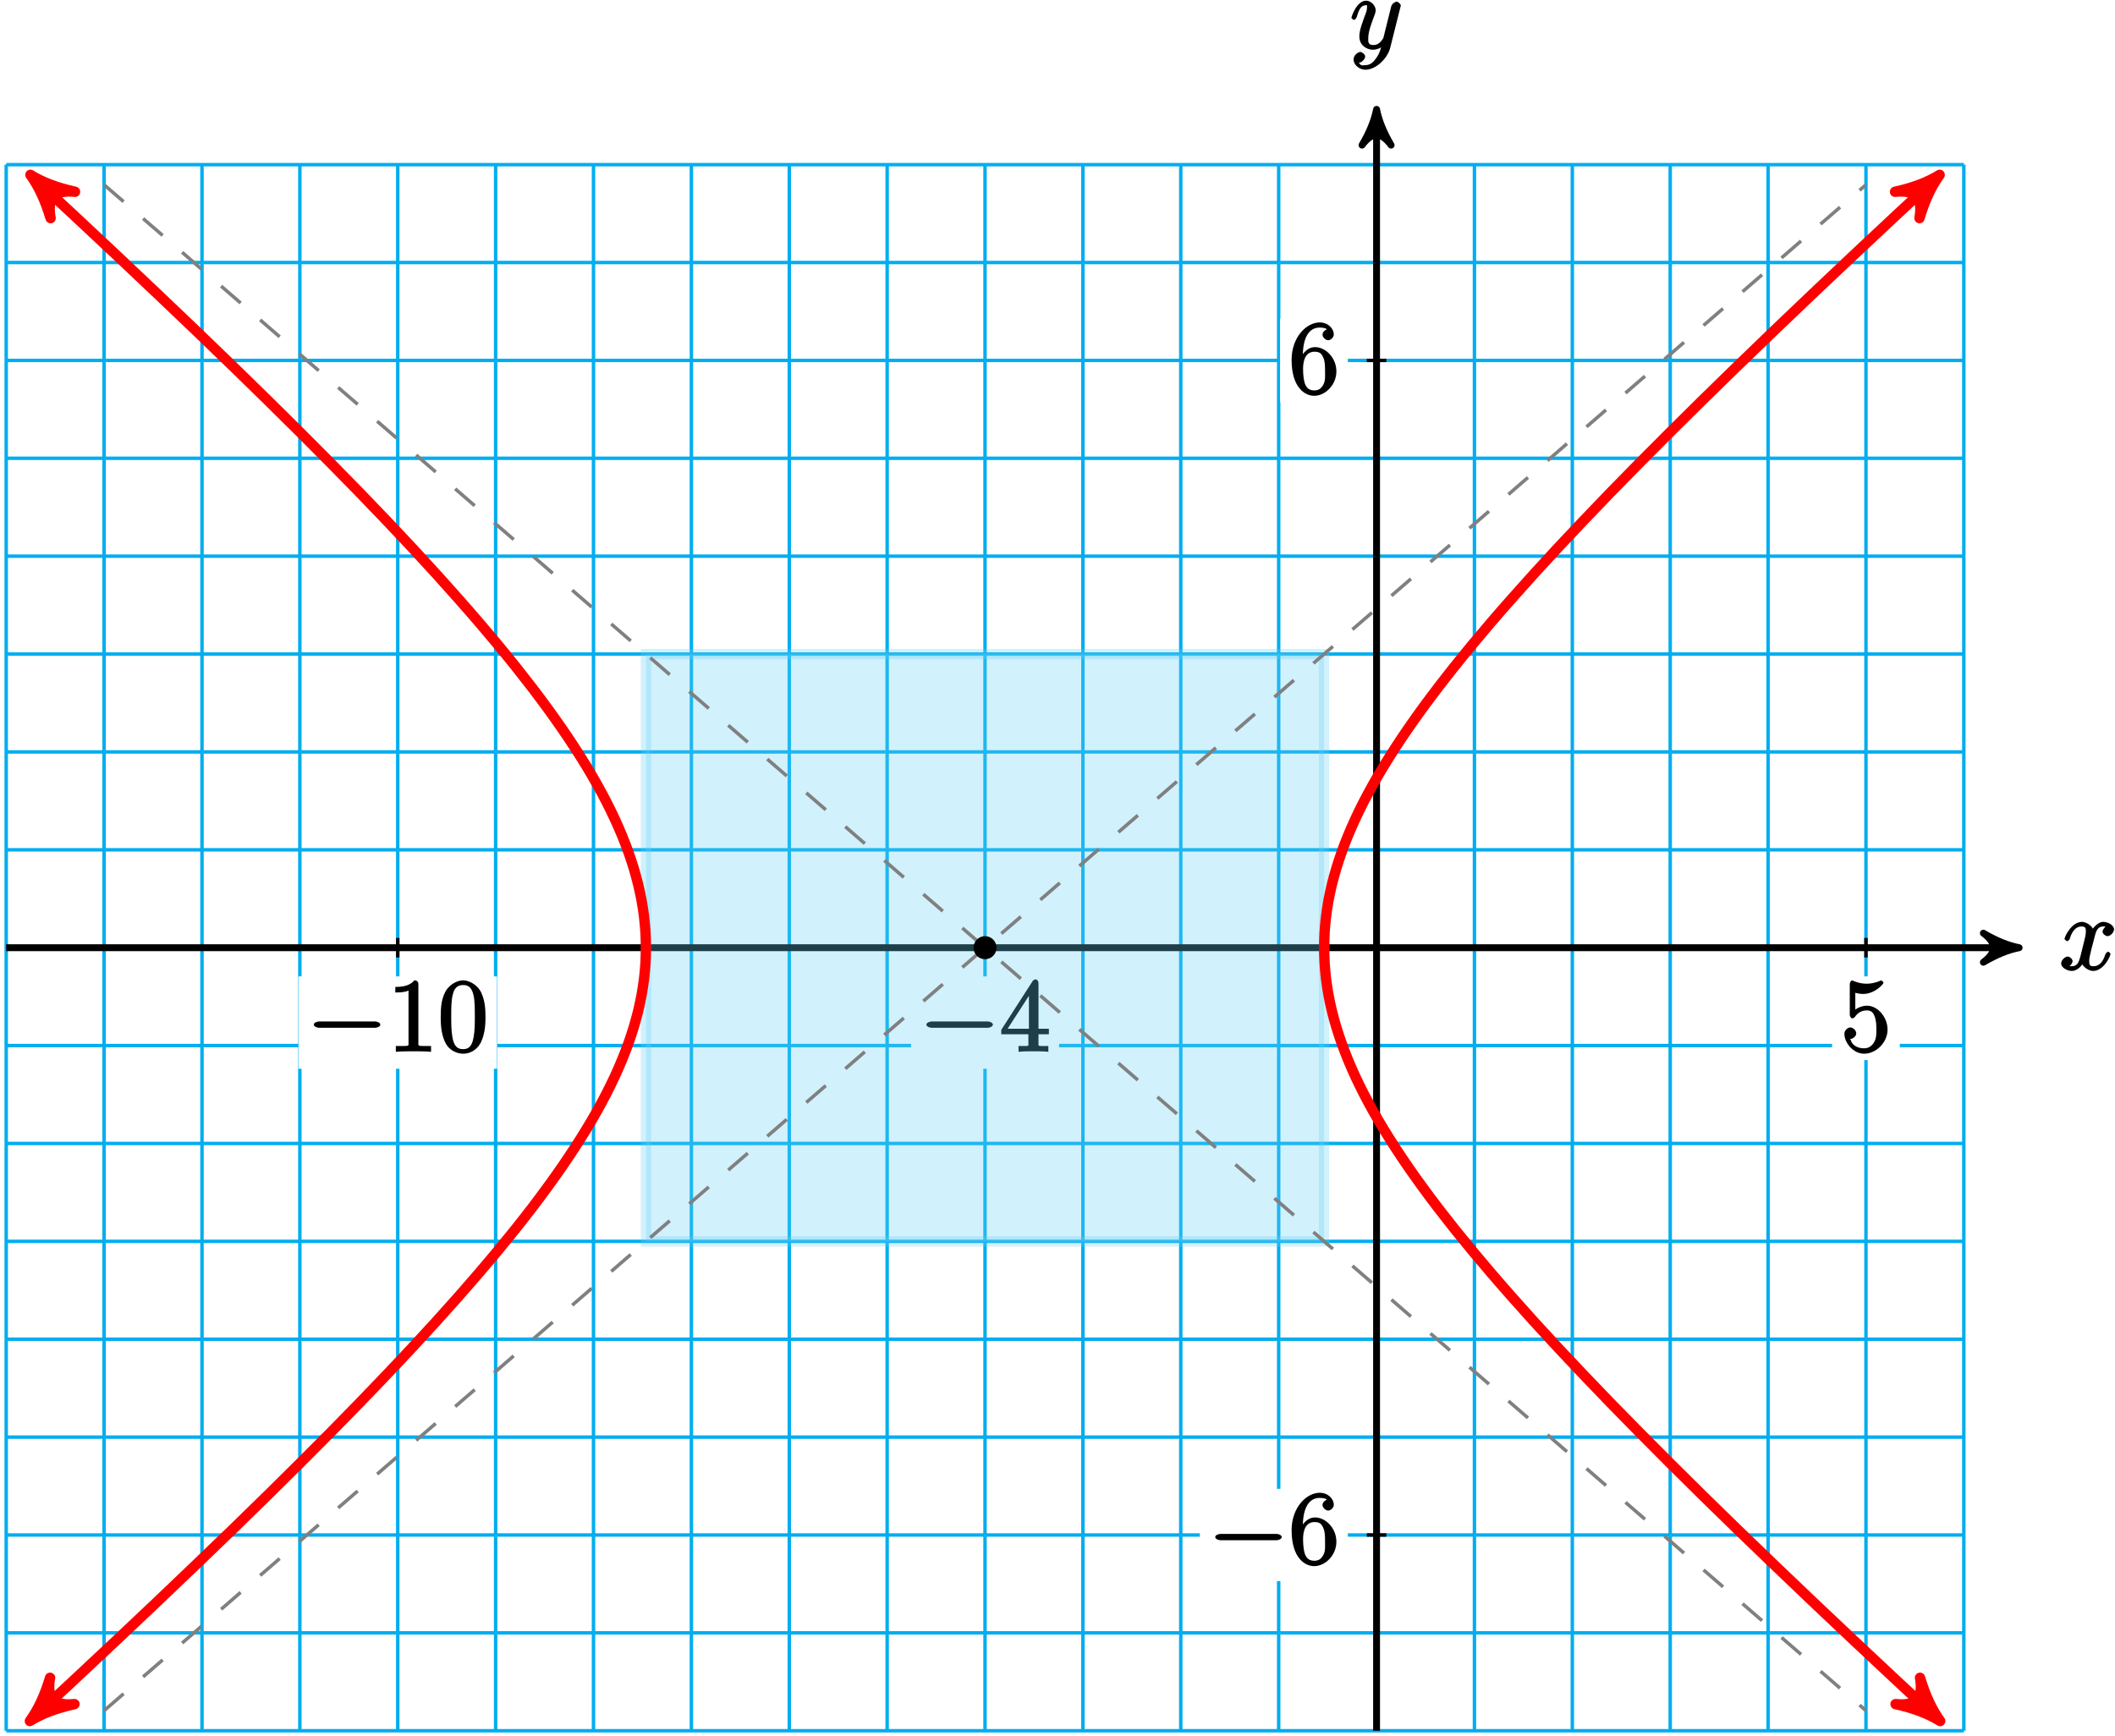
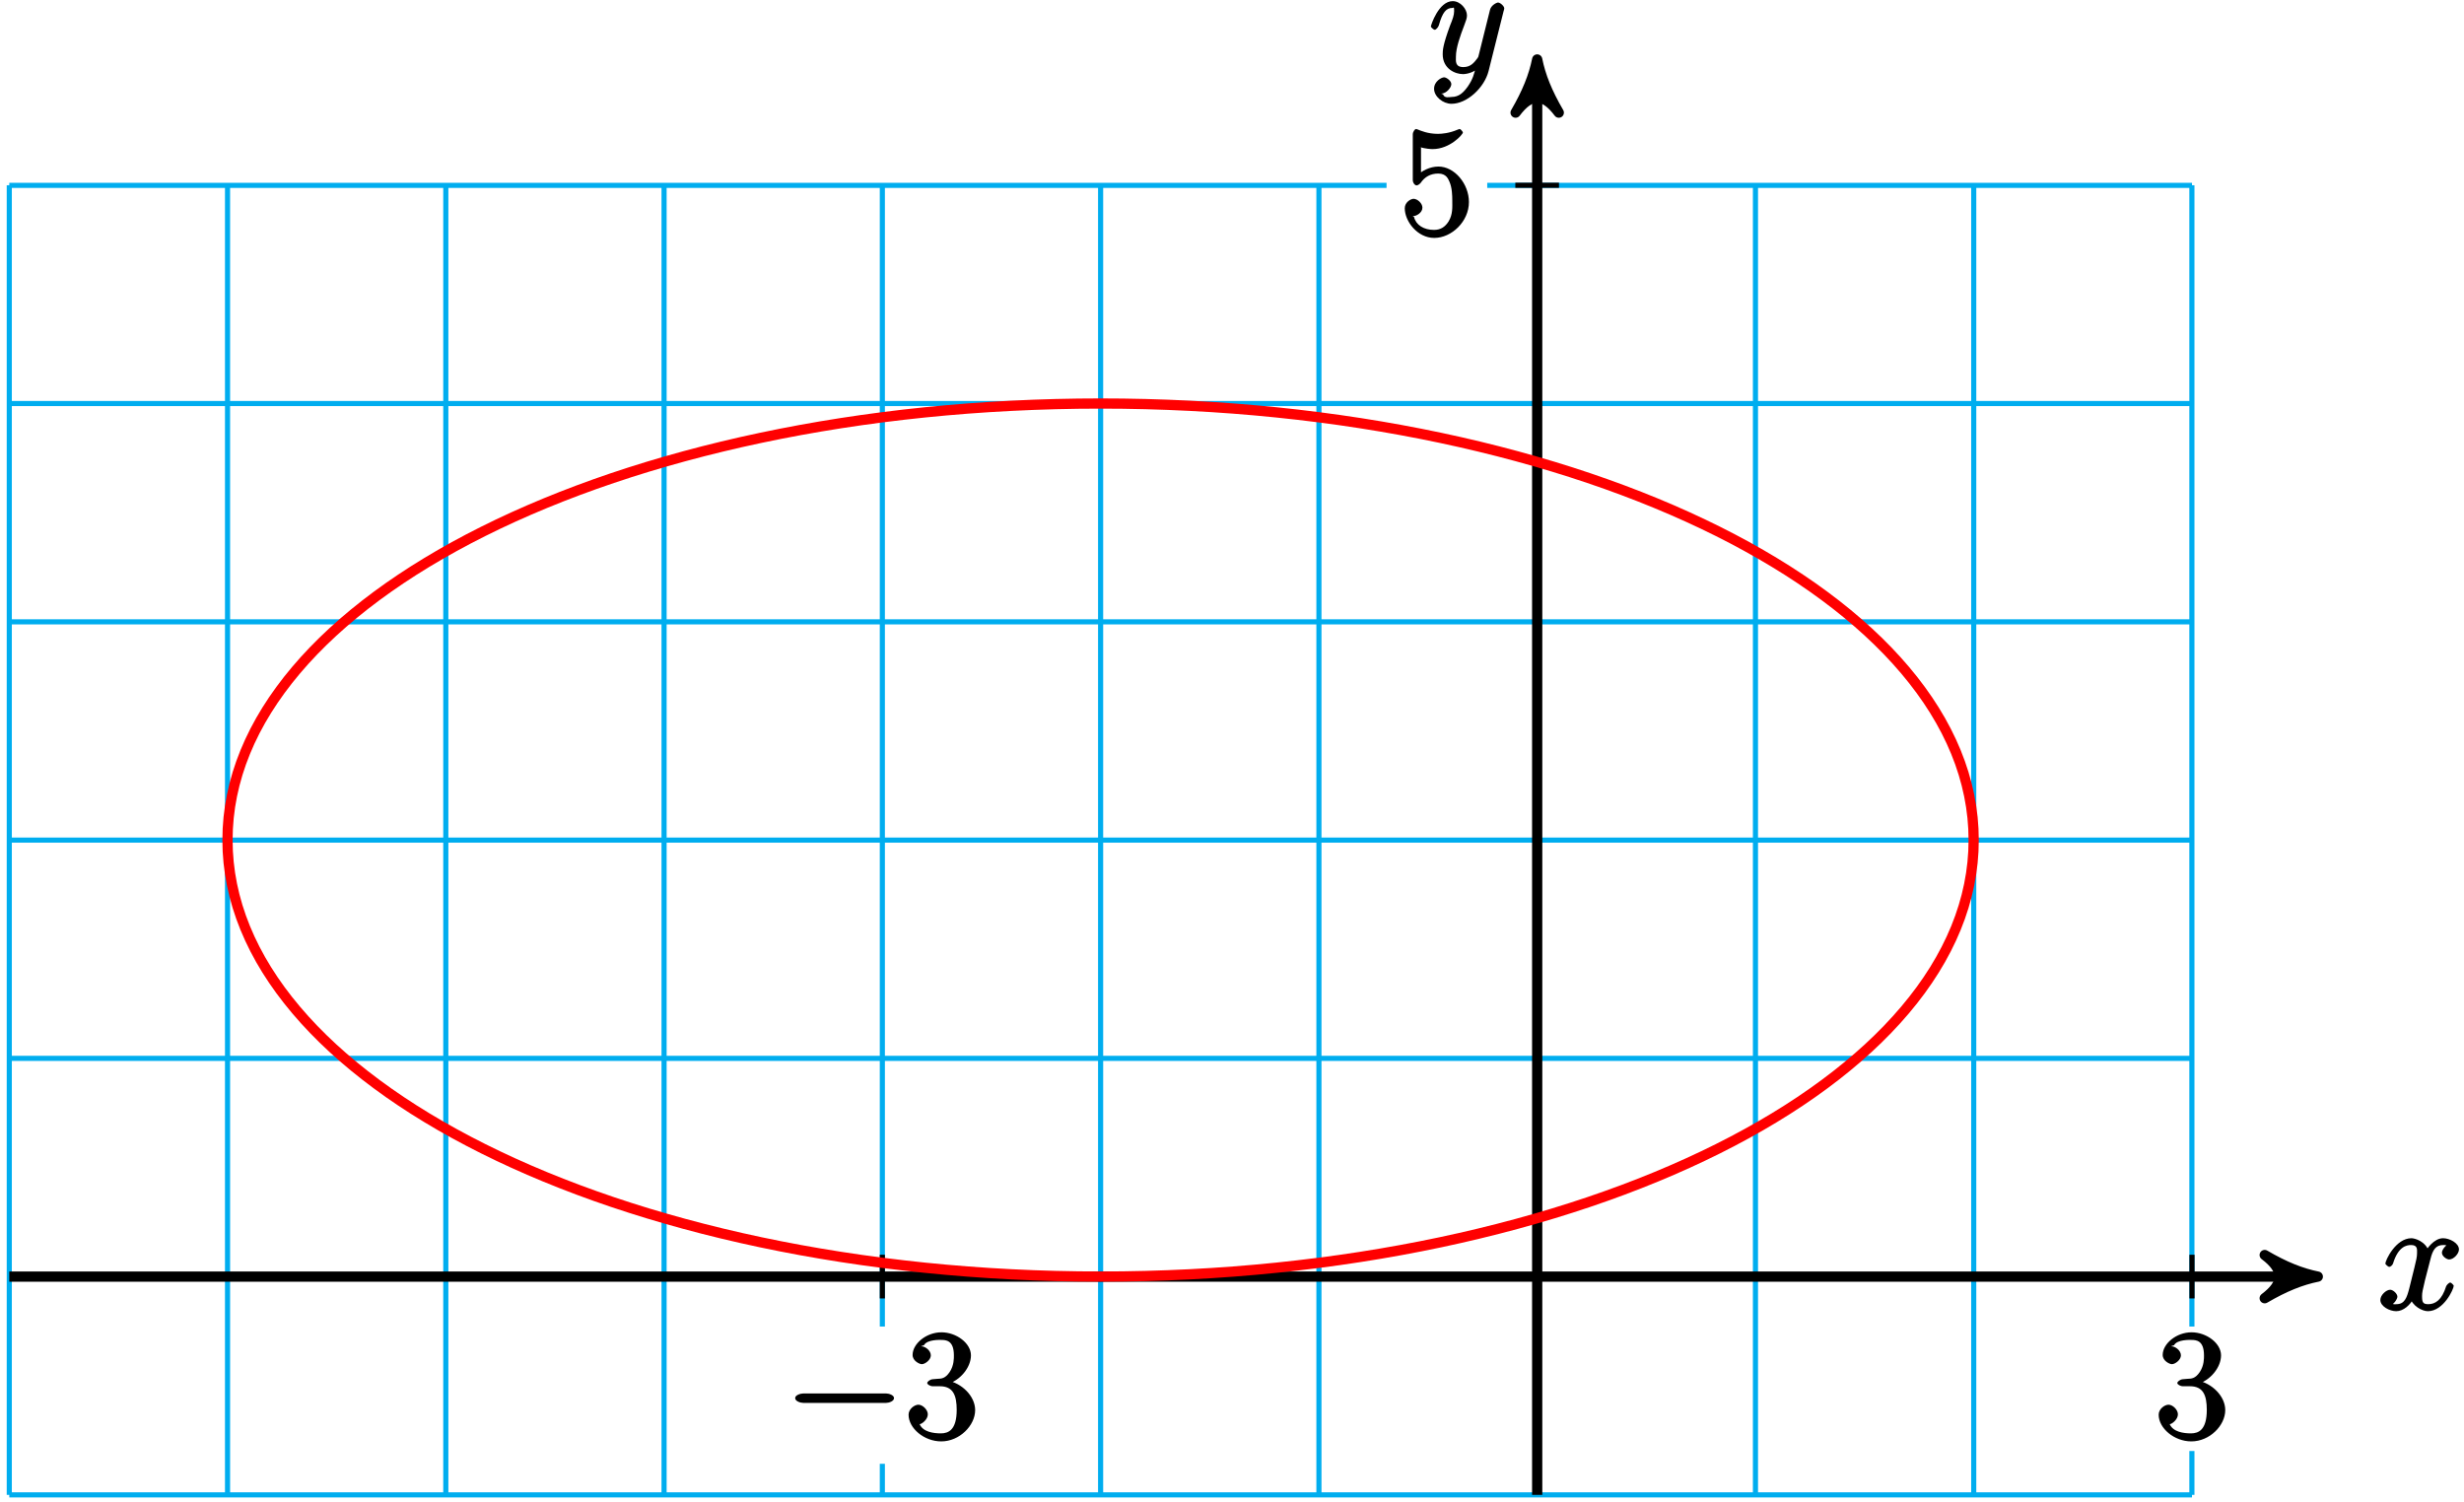
- <svg xmlns="http://www.w3.org/2000/svg" xmlns:xlink="http://www.w3.org/1999/xlink" width="245pt" height="201pt" viewBox="0 0 245 201" version="1.1">
+ <svg xmlns="http://www.w3.org/2000/svg" xmlns:xlink="http://www.w3.org/1999/xlink" width="192pt" height="117pt" viewBox="0 0 192 117" version="1.1">
  <defs>
    <g>
      <symbol overflow="visible" id="glyph0-0">
        <path style="stroke:none;" d="" />
      </symbol>
      <symbol overflow="visible" id="glyph0-1">
        <path style="stroke:none;" d="M 5.672 -5.172 C 5.281 -5.109 4.969 -4.656 4.969 -4.438 C 4.969 -4.141 5.359 -3.906 5.531 -3.906 C 5.891 -3.906 6.297 -4.359 6.297 -4.688 C 6.297 -5.188 5.562 -5.562 5.062 -5.562 C 4.344 -5.562 3.766 -4.703 3.656 -4.469 L 3.984 -4.469 C 3.703 -5.359 2.812 -5.562 2.594 -5.562 C 1.375 -5.562 0.562 -3.844 0.562 -3.578 C 0.562 -3.531 0.781 -3.328 0.859 -3.328 C 0.953 -3.328 1.094 -3.438 1.156 -3.578 C 1.562 -4.922 2.219 -5.031 2.562 -5.031 C 3.094 -5.031 3.031 -4.672 3.031 -4.391 C 3.031 -4.125 2.969 -3.844 2.828 -3.281 L 2.422 -1.641 C 2.234 -0.922 2.062 -0.422 1.422 -0.422 C 1.359 -0.422 1.172 -0.375 0.922 -0.531 L 0.812 -0.281 C 1.25 -0.359 1.5 -0.859 1.5 -1 C 1.5 -1.25 1.156 -1.547 0.938 -1.547 C 0.641 -1.547 0.172 -1.141 0.172 -0.75 C 0.172 -0.25 0.891 0.125 1.406 0.125 C 1.984 0.125 2.5 -0.375 2.75 -0.859 L 2.469 -0.969 C 2.672 -0.266 3.438 0.125 3.875 0.125 C 5.094 0.125 5.891 -1.594 5.891 -1.859 C 5.891 -1.906 5.688 -2.109 5.625 -2.109 C 5.516 -2.109 5.328 -1.906 5.297 -1.812 C 4.969 -0.75 4.453 -0.422 3.906 -0.422 C 3.484 -0.422 3.422 -0.578 3.422 -1.062 C 3.422 -1.328 3.469 -1.516 3.656 -2.312 L 4.078 -3.938 C 4.25 -4.656 4.5 -5.031 5.062 -5.031 C 5.078 -5.031 5.297 -5.062 5.547 -4.906 Z M 5.672 -5.172 " />
      </symbol>
      <symbol overflow="visible" id="glyph0-2">
        <path style="stroke:none;" d="M 3.031 1.094 C 2.703 1.547 2.359 1.906 1.766 1.906 C 1.625 1.906 1.203 2.031 1.109 1.703 C 0.906 1.641 0.969 1.641 0.984 1.641 C 1.344 1.641 1.75 1.188 1.75 0.906 C 1.75 0.641 1.359 0.375 1.188 0.375 C 0.984 0.375 0.406 0.688 0.406 1.266 C 0.406 1.875 1.094 2.438 1.766 2.438 C 2.969 2.438 4.328 1.188 4.656 -0.125 L 5.828 -4.797 C 5.844 -4.859 5.875 -4.922 5.875 -5 C 5.875 -5.172 5.562 -5.453 5.391 -5.453 C 5.281 -5.453 4.859 -5.25 4.766 -4.891 L 3.891 -1.375 C 3.828 -1.156 3.875 -1.25 3.781 -1.109 C 3.531 -0.781 3.266 -0.422 2.688 -0.422 C 2.016 -0.422 2.109 -0.922 2.109 -1.25 C 2.109 -1.922 2.438 -2.844 2.766 -3.703 C 2.891 -4.047 2.969 -4.219 2.969 -4.453 C 2.969 -4.953 2.453 -5.562 1.859 -5.562 C 0.766 -5.562 0.156 -3.688 0.156 -3.578 C 0.156 -3.531 0.375 -3.328 0.453 -3.328 C 0.562 -3.328 0.734 -3.531 0.781 -3.688 C 1.062 -4.703 1.359 -5.031 1.828 -5.031 C 1.938 -5.031 1.969 -5.172 1.969 -4.781 C 1.969 -4.469 1.844 -4.125 1.656 -3.672 C 1.078 -2.109 1.078 -1.703 1.078 -1.422 C 1.078 -0.281 2.062 0.125 2.656 0.125 C 3 0.125 3.531 -0.031 3.844 -0.344 L 3.688 -0.516 C 3.516 0.141 3.438 0.5 3.031 1.094 Z M 3.031 1.094 " />
      </symbol>
      <symbol overflow="visible" id="glyph1-0">
        <path style="stroke:none;" d="" />
      </symbol>
      <symbol overflow="visible" id="glyph1-1">
        <path style="stroke:none;" d="M 7.875 -2.75 C 8.078 -2.75 8.484 -2.875 8.484 -3.125 C 8.484 -3.359 8.078 -3.484 7.875 -3.484 L 1.406 -3.484 C 1.203 -3.484 0.781 -3.359 0.781 -3.125 C 0.781 -2.875 1.203 -2.75 1.406 -2.75 Z M 7.875 -2.75 " />
      </symbol>
      <symbol overflow="visible" id="glyph2-0">
        <path style="stroke:none;" d="" />
      </symbol>
      <symbol overflow="visible" id="glyph2-1">
-         <path style="stroke:none;" d="M 3.594 -7.812 C 3.594 -8.078 3.438 -8.25 3.125 -8.25 C 2.797 -7.875 2.312 -7.484 0.922 -7.484 L 0.922 -6.844 C 1.359 -6.844 1.953 -6.844 2.453 -7.062 L 2.453 -1.062 C 2.453 -0.641 2.578 -0.641 1.531 -0.641 L 0.984 -0.641 L 0.984 0.031 C 1.484 -0.031 2.641 -0.031 3.031 -0.031 C 3.438 -0.031 4.578 -0.031 5.062 0.031 L 5.062 -0.641 L 4.531 -0.641 C 3.484 -0.641 3.594 -0.641 3.594 -1.062 Z M 3.594 -7.812 " />
+         <path style="stroke:none;" d="M 2.203 -4.594 C 2 -4.578 1.781 -4.406 1.781 -4.297 C 1.781 -4.188 2.016 -4.047 2.219 -4.047 L 2.766 -4.047 C 3.797 -4.047 4.078 -3.344 4.078 -2.203 C 4.078 -0.641 3.438 -0.375 2.844 -0.375 C 2.266 -0.375 1.453 -0.484 1.188 -1.094 C 1.328 -1.078 1.828 -1.438 1.828 -1.859 C 1.828 -2.219 1.422 -2.609 1.094 -2.609 C 0.797 -2.609 0.328 -2.281 0.328 -1.828 C 0.328 -0.766 1.547 0.25 2.875 0.25 C 4.297 0.25 5.516 -0.984 5.516 -2.188 C 5.516 -3.281 4.469 -4.297 3.328 -4.5 L 3.328 -4.203 C 4.359 -4.5 5.188 -5.516 5.188 -6.453 C 5.188 -7.406 4.047 -8.25 2.891 -8.25 C 1.703 -8.25 0.641 -7.359 0.641 -6.484 C 0.641 -6.016 1.188 -5.766 1.359 -5.766 C 1.609 -5.766 2.062 -6.094 2.062 -6.453 C 2.062 -6.844 1.609 -7.156 1.344 -7.156 C 1.281 -7.156 1.25 -7.156 1.531 -7.25 C 1.781 -7.703 2.797 -7.656 2.859 -7.656 C 3.25 -7.656 3.859 -7.625 3.859 -6.453 C 3.859 -6.234 3.875 -5.672 3.531 -5.156 C 3.172 -4.625 2.875 -4.641 2.562 -4.625 Z M 2.203 -4.594 " />
      </symbol>
      <symbol overflow="visible" id="glyph2-2">
-         <path style="stroke:none;" d="M 5.516 -3.969 C 5.516 -4.953 5.453 -5.922 5.016 -6.844 C 4.531 -7.828 3.516 -8.25 2.922 -8.25 C 2.234 -8.25 1.219 -7.75 0.781 -6.75 C 0.438 -6 0.328 -5.266 0.328 -3.969 C 0.328 -2.812 0.453 -1.828 0.891 -0.984 C 1.344 -0.078 2.297 0.25 2.922 0.25 C 3.953 0.25 4.656 -0.406 4.984 -1.062 C 5.484 -2.109 5.516 -3.281 5.516 -3.969 Z M 2.922 -0.281 C 2.531 -0.281 1.906 -0.344 1.688 -1.656 C 1.547 -2.359 1.547 -3.281 1.547 -4.109 C 1.547 -5.094 1.547 -5.969 1.75 -6.688 C 1.953 -7.484 2.406 -7.703 2.922 -7.703 C 3.375 -7.703 3.891 -7.578 4.125 -6.547 C 4.281 -5.875 4.281 -4.922 4.281 -4.109 C 4.281 -3.312 4.281 -2.406 4.141 -1.672 C 3.922 -0.359 3.328 -0.281 2.922 -0.281 Z M 2.922 -0.281 " />
-       </symbol>
-       <symbol overflow="visible" id="glyph2-3">
-         <path style="stroke:none;" d="M 4.469 -7.922 C 4.469 -8.156 4.312 -8.359 4.141 -8.359 C 4.047 -8.359 3.891 -8.312 3.797 -8.172 L 0.156 -2.516 L 0.156 -2 L 3.297 -2 L 3.297 -1.047 C 3.297 -0.609 3.438 -0.641 2.562 -0.641 L 2.156 -0.641 L 2.156 0.031 C 2.609 -0.031 3.547 -0.031 3.891 -0.031 C 4.219 -0.031 5.172 -0.031 5.609 0.031 L 5.609 -0.641 L 5.219 -0.641 C 4.344 -0.641 4.469 -0.609 4.469 -1.047 L 4.469 -2 L 5.672 -2 L 5.672 -2.641 L 4.469 -2.641 Z M 3.359 -7 L 3.359 -2.641 L 0.891 -2.641 L 3.641 -6.891 Z M 3.359 -7 " />
-       </symbol>
-       <symbol overflow="visible" id="glyph2-4">
        <path style="stroke:none;" d="M 1.531 -6.844 C 2.047 -6.688 2.469 -6.672 2.594 -6.672 C 3.938 -6.672 4.953 -7.812 4.953 -7.969 C 4.953 -8.016 4.781 -8.234 4.703 -8.234 C 4.688 -8.234 4.656 -8.234 4.547 -8.188 C 3.891 -7.906 3.312 -7.859 3 -7.859 C 2.219 -7.859 1.656 -8.109 1.422 -8.203 C 1.344 -8.234 1.312 -8.234 1.297 -8.234 C 1.203 -8.234 1.047 -8.016 1.047 -7.812 L 1.047 -4.266 C 1.047 -4.047 1.203 -3.844 1.344 -3.844 C 1.406 -3.844 1.531 -3.891 1.656 -4.031 C 1.984 -4.516 2.438 -4.766 3.031 -4.766 C 3.672 -4.766 3.812 -4.328 3.906 -4.125 C 4.109 -3.656 4.125 -3.078 4.125 -2.625 C 4.125 -2.156 4.172 -1.594 3.844 -1.047 C 3.578 -0.625 3.234 -0.375 2.703 -0.375 C 1.906 -0.375 1.297 -0.75 1.141 -1.391 C 0.984 -1.453 1.047 -1.453 1.109 -1.453 C 1.312 -1.453 1.797 -1.703 1.797 -2.109 C 1.797 -2.453 1.406 -2.797 1.109 -2.797 C 0.891 -2.797 0.422 -2.531 0.422 -2.062 C 0.422 -1.047 1.406 0.25 2.719 0.25 C 4.078 0.25 5.422 -1.031 5.422 -2.547 C 5.422 -3.969 4.297 -5.312 3.047 -5.312 C 2.359 -5.312 1.719 -4.953 1.406 -4.625 L 1.688 -4.516 L 1.688 -6.797 Z M 1.531 -6.844 " />
-       </symbol>
-       <symbol overflow="visible" id="glyph2-5">
-         <path style="stroke:none;" d="M 1.625 -4.297 C 1.625 -7.328 2.938 -7.656 3.578 -7.656 C 4.016 -7.656 4.328 -7.562 4.391 -7.469 C 4.531 -7.469 3.906 -7.312 3.906 -6.828 C 3.906 -6.562 4.25 -6.188 4.562 -6.188 C 4.859 -6.188 5.219 -6.516 5.219 -6.859 C 5.219 -7.484 4.609 -8.25 3.578 -8.25 C 2.062 -8.25 0.328 -6.547 0.328 -3.922 C 0.328 -0.641 1.922 0.25 2.938 0.25 C 4.25 0.25 5.516 -1.031 5.516 -2.578 C 5.516 -4.172 4.25 -5.391 3.047 -5.391 C 1.984 -5.391 1.422 -4.312 1.297 -3.984 L 1.625 -3.984 Z M 2.938 -0.375 C 2.188 -0.375 1.984 -0.891 1.875 -1.141 C 1.766 -1.453 1.656 -2.031 1.656 -2.875 C 1.656 -3.812 1.922 -4.859 3 -4.859 C 3.656 -4.859 3.844 -4.547 4.016 -4.141 C 4.203 -3.703 4.203 -3.109 4.203 -2.594 C 4.203 -1.984 4.25 -1.547 4.031 -1.094 C 3.734 -0.531 3.422 -0.375 2.938 -0.375 Z M 2.938 -0.375 " />
      </symbol>
    </g>
  </defs>
  <g id="surface1">
-     <path style="fill:none;stroke-width:0.399;stroke-linecap:butt;stroke-linejoin:miter;stroke:rgb(0%,67.839%,93.729%);stroke-opacity:1;stroke-miterlimit:10;" d="M -158.741 -90.708 L 68.032 -90.708 M -158.741 -79.368 L 68.032 -79.368 M -158.741 -68.032 L 68.032 -68.032 M -158.741 -56.693 L 68.032 -56.693 M -158.741 -45.353 L 68.032 -45.353 M -158.741 -34.017 L 68.032 -34.017 M -158.741 -22.677 L 68.032 -22.677 M -158.741 -11.337 L 68.032 -11.337 M -158.741 -0.001 L 68.032 -0.001 M -158.741 11.339 L 68.032 11.339 M -158.741 22.678 L 68.032 22.678 M -158.741 34.014 L 68.032 34.014 M -158.741 45.354 L 68.032 45.354 M -158.741 56.694 L 68.032 56.694 M -158.741 68.03 L 68.032 68.03 M -158.741 79.37 L 68.032 79.37 M -158.741 90.706 L 68.032 90.706 M -158.741 -90.708 L -158.741 90.71 M -147.401 -90.708 L -147.401 90.71 M -136.062 -90.708 L -136.062 90.71 M -124.726 -90.708 L -124.726 90.71 M -113.386 -90.708 L -113.386 90.71 M -102.046 -90.708 L -102.046 90.71 M -90.71 -90.708 L -90.71 90.71 M -79.37 -90.708 L -79.37 90.71 M -68.03 -90.708 L -68.03 90.71 M -56.694 -90.708 L -56.694 90.71 M -45.355 -90.708 L -45.355 90.71 M -34.015 -90.708 L -34.015 90.71 M -22.679 -90.708 L -22.679 90.71 M -11.339 -90.708 L -11.339 90.71 M 0.001 -90.708 L 0.001 90.71 M 11.337 -90.708 L 11.337 90.71 M 22.677 -90.708 L 22.677 90.71 M 34.017 -90.708 L 34.017 90.71 M 45.352 -90.708 L 45.352 90.71 M 56.692 -90.708 L 56.692 90.71 M 68.028 -90.708 L 68.028 90.71 " transform="matrix(1,0,0,-1,159.46,109.78)" />
-     <path style="fill:none;stroke-width:0.797;stroke-linecap:butt;stroke-linejoin:miter;stroke:rgb(0%,0%,0%);stroke-opacity:1;stroke-miterlimit:10;" d="M -158.741 -0.001 L 73.399 -0.001 " transform="matrix(1,0,0,-1,159.46,109.78)" />
-     <path style="fill-rule:nonzero;fill:rgb(0%,0%,0%);fill-opacity:1;stroke-width:0.797;stroke-linecap:butt;stroke-linejoin:round;stroke:rgb(0%,0%,0%);stroke-opacity:1;stroke-miterlimit:10;" d="M 1.035 -0.001 C -0.258 0.26 -1.555 0.776 -3.11 1.682 C -1.555 0.518 -1.555 -0.517 -3.11 -1.685 C -1.555 -0.779 -0.258 -0.259 1.035 -0.001 Z M 1.035 -0.001 " transform="matrix(1,0,0,-1,232.8599,109.78)" />
+     <path style="fill:none;stroke-width:0.399;stroke-linecap:butt;stroke-linejoin:miter;stroke:rgb(0%,67.839%,93.729%);stroke-opacity:1;stroke-miterlimit:10;" d="M -119.057 -17.008 L 51.025 -17.008 M -119.057 -0 L 51.025 -0 M -119.057 17.007 L 51.025 17.007 M -119.057 34.015 L 51.025 34.015 M -119.057 51.023 L 51.025 51.023 M -119.057 68.035 L 51.025 68.035 M -119.057 85.035 L 51.025 85.035 M -119.057 -17.008 L -119.057 85.043 M -102.05 -17.008 L -102.05 85.043 M -85.042 -17.008 L -85.042 85.043 M -68.034 -17.008 L -68.034 85.043 M -51.026 -17.008 L -51.026 85.043 M -34.018 -17.008 L -34.018 85.043 M -17.007 -17.008 L -17.007 85.043 M 0.001 -17.008 L 0.001 85.043 M 17.009 -17.008 L 17.009 85.043 M 34.017 -17.008 L 34.017 85.043 M 51.017 -17.008 L 51.017 85.043 " transform="matrix(1,0,0,-1,119.78,99.48)" />
+     <path style="fill:none;stroke-width:0.797;stroke-linecap:butt;stroke-linejoin:miter;stroke:rgb(0%,0%,0%);stroke-opacity:1;stroke-miterlimit:10;" d="M -119.057 -0 L 59.794 -0 " transform="matrix(1,0,0,-1,119.78,99.48)" />
+     <path style="fill-rule:nonzero;fill:rgb(0%,0%,0%);fill-opacity:1;stroke-width:0.797;stroke-linecap:butt;stroke-linejoin:round;stroke:rgb(0%,0%,0%);stroke-opacity:1;stroke-miterlimit:10;" d="M 1.034 -0 C -0.259 0.257 -1.556 0.777 -3.106 1.683 C -1.556 0.519 -1.556 -0.52 -3.106 -1.684 C -1.556 -0.778 -0.259 -0.258 1.034 -0 Z M 1.034 -0 " transform="matrix(1,0,0,-1,179.5752,99.48)" />
    <g style="fill:rgb(0%,0%,0%);fill-opacity:1;">
-       <use xlink:href="#glyph0-1" x="238.59" y="112.35" />
+       <use xlink:href="#glyph0-1" x="185.31" y="102.05" />
    </g>
-     <path style="fill:none;stroke-width:0.797;stroke-linecap:butt;stroke-linejoin:miter;stroke:rgb(0%,0%,0%);stroke-opacity:1;stroke-miterlimit:10;" d="M 0.001 -90.708 L 0.001 96.077 " transform="matrix(1,0,0,-1,159.46,109.78)" />
-     <path style="fill-rule:nonzero;fill:rgb(0%,0%,0%);fill-opacity:1;stroke-width:0.797;stroke-linecap:butt;stroke-linejoin:round;stroke:rgb(0%,0%,0%);stroke-opacity:1;stroke-miterlimit:10;" d="M 1.035 -0.001 C -0.258 0.261 -1.555 0.776 -3.109 1.683 C -1.555 0.519 -1.555 -0.517 -3.109 -1.685 C -1.555 -0.778 -0.258 -0.259 1.035 -0.001 Z M 1.035 -0.001 " transform="matrix(0,-1,-1,0,159.46,13.70302)" />
+     <path style="fill:none;stroke-width:0.797;stroke-linecap:butt;stroke-linejoin:miter;stroke:rgb(0%,0%,0%);stroke-opacity:1;stroke-miterlimit:10;" d="M 0.001 -17.008 L 0.001 93.812 " transform="matrix(1,0,0,-1,119.78,99.48)" />
+     <path style="fill-rule:nonzero;fill:rgb(0%,0%,0%);fill-opacity:1;stroke-width:0.797;stroke-linecap:butt;stroke-linejoin:round;stroke:rgb(0%,0%,0%);stroke-opacity:1;stroke-miterlimit:10;" d="M 1.035 -0.001 C -0.258 0.26 -1.554 0.776 -3.109 1.682 C -1.554 0.518 -1.554 -0.517 -3.109 -1.685 C -1.554 -0.779 -0.258 -0.259 1.035 -0.001 Z M 1.035 -0.001 " transform="matrix(0,-1,-1,0,119.78,5.66828)" />
    <g style="fill:rgb(0%,0%,0%);fill-opacity:1;">
-       <use xlink:href="#glyph0-2" x="156.39" y="5.64" />
+       <use xlink:href="#glyph0-2" x="111.34" y="5.65" />
    </g>
-     <path style="fill:none;stroke-width:0.399;stroke-linecap:butt;stroke-linejoin:miter;stroke:rgb(0%,0%,0%);stroke-opacity:1;stroke-miterlimit:10;" d="M -113.386 1.135 L -113.386 -1.134 " transform="matrix(1,0,0,-1,159.46,109.78)" />
-     <path style=" stroke:none;fill-rule:nonzero;fill:rgb(100%,100%,100%);fill-opacity:1;" d="M 34.574 123.801 L 57.574 123.801 L 57.574 113.105 L 34.574 113.105 Z M 34.574 123.801 " />
+     <path style="fill:none;stroke-width:0.399;stroke-linecap:butt;stroke-linejoin:miter;stroke:rgb(0%,0%,0%);stroke-opacity:1;stroke-miterlimit:10;" d="M -51.026 1.703 L -51.026 -1.7 " transform="matrix(1,0,0,-1,119.78,99.48)" />
+     <path style=" stroke:none;fill-rule:nonzero;fill:rgb(100%,100%,100%);fill-opacity:1;" d="M 60.184 114.066 L 77.328 114.066 L 77.328 103.371 L 60.184 103.371 Z M 60.184 114.066 " />
    <g style="fill:rgb(0%,0%,0%);fill-opacity:1;">
-       <use xlink:href="#glyph1-1" x="35.57" y="121.81" />
+       <use xlink:href="#glyph1-1" x="61.18" y="112.07" />
    </g>
    <g style="fill:rgb(0%,0%,0%);fill-opacity:1;">
-       <use xlink:href="#glyph2-1" x="44.87" y="121.81" />
-       <use xlink:href="#glyph2-2" x="50.723" y="121.81" />
+       <use xlink:href="#glyph2-1" x="70.47" y="112.07" />
    </g>
-     <path style="fill:none;stroke-width:0.399;stroke-linecap:butt;stroke-linejoin:miter;stroke:rgb(0%,0%,0%);stroke-opacity:1;stroke-miterlimit:10;" d="M -45.355 1.135 L -45.355 -1.134 " transform="matrix(1,0,0,-1,159.46,109.78)" />
-     <path style=" stroke:none;fill-rule:nonzero;fill:rgb(100%,100%,100%);fill-opacity:1;" d="M 105.535 123.801 L 122.68 123.801 L 122.68 113.105 L 105.535 113.105 Z M 105.535 123.801 " />
+     <path style="fill:none;stroke-width:0.399;stroke-linecap:butt;stroke-linejoin:miter;stroke:rgb(0%,0%,0%);stroke-opacity:1;stroke-miterlimit:10;" d="M 51.025 1.703 L 51.025 -1.7 " transform="matrix(1,0,0,-1,119.78,99.48)" />
+     <path style=" stroke:none;fill-rule:nonzero;fill:rgb(100%,100%,100%);fill-opacity:1;" d="M 166.883 113.07 L 174.727 113.07 L 174.727 103.371 L 166.883 103.371 Z M 166.883 113.07 " />
    <g style="fill:rgb(0%,0%,0%);fill-opacity:1;">
-       <use xlink:href="#glyph1-1" x="106.53" y="121.81" />
+       <use xlink:href="#glyph2-1" x="167.88" y="112.07" />
    </g>
+     <path style="fill:none;stroke-width:0.399;stroke-linecap:butt;stroke-linejoin:miter;stroke:rgb(0%,0%,0%);stroke-opacity:1;stroke-miterlimit:10;" d="M 1.7 85.043 L -1.702 85.043 " transform="matrix(1,0,0,-1,119.78,99.48)" />
+     <path style=" stroke:none;fill-rule:nonzero;fill:rgb(100%,100%,100%);fill-opacity:1;" d="M 108.043 19.289 L 115.887 19.289 L 115.887 9.59 L 108.043 9.59 Z M 108.043 19.289 " />
    <g style="fill:rgb(0%,0%,0%);fill-opacity:1;">
-       <use xlink:href="#glyph2-3" x="115.83" y="121.81" />
+       <use xlink:href="#glyph2-2" x="109.04" y="18.29" />
    </g>
-     <path style="fill:none;stroke-width:0.399;stroke-linecap:butt;stroke-linejoin:miter;stroke:rgb(0%,0%,0%);stroke-opacity:1;stroke-miterlimit:10;" d="M 56.692 1.135 L 56.692 -1.134 " transform="matrix(1,0,0,-1,159.46,109.78)" />
-     <path style=" stroke:none;fill-rule:nonzero;fill:rgb(100%,100%,100%);fill-opacity:1;" d="M 212.23 122.801 L 220.074 122.801 L 220.074 113.105 L 212.23 113.105 Z M 212.23 122.801 " />
-     <g style="fill:rgb(0%,0%,0%);fill-opacity:1;">
-       <use xlink:href="#glyph2-4" x="213.23" y="121.81" />
-     </g>
-     <path style="fill:none;stroke-width:0.399;stroke-linecap:butt;stroke-linejoin:miter;stroke:rgb(0%,0%,0%);stroke-opacity:1;stroke-miterlimit:10;" d="M 1.134 -68.032 L -1.132 -68.032 " transform="matrix(1,0,0,-1,159.46,109.78)" />
-     <path style=" stroke:none;fill-rule:nonzero;fill:rgb(100%,100%,100%);fill-opacity:1;" d="M 138.992 183.156 L 156.133 183.156 L 156.133 172.465 L 138.992 172.465 Z M 138.992 183.156 " />
-     <g style="fill:rgb(0%,0%,0%);fill-opacity:1;">
-       <use xlink:href="#glyph1-1" x="139.99" y="181.17" />
-     </g>
-     <g style="fill:rgb(0%,0%,0%);fill-opacity:1;">
-       <use xlink:href="#glyph2-5" x="149.29" y="181.17" />
-     </g>
-     <path style="fill:none;stroke-width:0.399;stroke-linecap:butt;stroke-linejoin:miter;stroke:rgb(0%,0%,0%);stroke-opacity:1;stroke-miterlimit:10;" d="M 1.134 68.03 L -1.132 68.03 " transform="matrix(1,0,0,-1,159.46,109.78)" />
-     <path style=" stroke:none;fill-rule:nonzero;fill:rgb(100%,100%,100%);fill-opacity:1;" d="M 148.289 46.598 L 156.133 46.598 L 156.133 36.898 L 148.289 36.898 Z M 148.289 46.598 " />
-     <g style="fill:rgb(0%,0%,0%);fill-opacity:1;">
-       <use xlink:href="#glyph2-5" x="149.29" y="45.6" />
-     </g>
-     <path style="fill-rule:nonzero;fill:rgb(40.001%,80.704%,96.237%);fill-opacity:0.3;stroke-width:1.196;stroke-linecap:butt;stroke-linejoin:miter;stroke:rgb(40.001%,80.704%,96.237%);stroke-opacity:0.3;stroke-miterlimit:10;" d="M -84.632 -34.017 L -84.632 34.014 L -6.077 34.014 L -6.077 -34.017 Z M -84.632 -34.017 " transform="matrix(1,0,0,-1,159.46,109.78)" />
-     <path style="fill:none;stroke-width:0.399;stroke-linecap:butt;stroke-linejoin:miter;stroke:rgb(50%,50%,50%);stroke-opacity:1;stroke-dasharray:2.989,2.989;stroke-miterlimit:10;" d="M -147.401 -88.376 C -147.401 -88.376 56.692 88.378 56.692 88.378 " transform="matrix(1,0,0,-1,159.46,109.78)" />
-     <path style="fill:none;stroke-width:0.399;stroke-linecap:butt;stroke-linejoin:miter;stroke:rgb(50%,50%,50%);stroke-opacity:1;stroke-dasharray:2.989,2.989;stroke-miterlimit:10;" d="M -147.401 88.378 C -147.401 88.378 56.692 -88.376 56.692 -88.376 " transform="matrix(1,0,0,-1,159.46,109.78)" />
-     <path style="fill-rule:nonzero;fill:rgb(0%,0%,0%);fill-opacity:1;stroke-width:0.399;stroke-linecap:butt;stroke-linejoin:miter;stroke:rgb(0%,0%,0%);stroke-opacity:1;stroke-miterlimit:10;" d="M -44.222 -0.001 C -44.222 0.628 -44.73 1.135 -45.355 1.135 C -45.98 1.135 -46.487 0.628 -46.487 -0.001 C -46.487 -0.626 -45.98 -1.134 -45.355 -1.134 C -44.73 -1.134 -44.222 -0.626 -44.222 -0.001 Z M -44.222 -0.001 " transform="matrix(1,0,0,-1,159.46,109.78)" />
-     <path style="fill:none;stroke-width:1.196;stroke-linecap:butt;stroke-linejoin:miter;stroke:rgb(100%,0%,0%);stroke-opacity:1;stroke-miterlimit:10;" d="M 64.353 -88.712 C 61.813 -86.353 61.813 -86.353 60.364 -85.005 C 58.919 -83.654 56.665 -81.544 55.298 -80.259 C 53.931 -78.974 51.806 -76.962 50.517 -75.74 C 49.227 -74.513 47.22 -72.599 46.005 -71.431 C 44.786 -70.267 42.895 -68.443 41.747 -67.329 C 40.602 -66.216 38.821 -64.478 37.739 -63.415 C 36.661 -62.357 34.985 -60.697 33.966 -59.681 C 32.95 -58.669 31.372 -57.083 30.419 -56.115 C 29.462 -55.146 27.977 -53.634 27.079 -52.708 C 26.185 -51.782 24.79 -50.333 23.95 -49.447 C 23.106 -48.564 21.802 -47.177 21.013 -46.329 C 20.224 -45.482 19.001 -44.154 18.263 -43.341 C 17.524 -42.529 16.384 -41.251 15.696 -40.47 C 15.005 -39.693 13.938 -38.466 13.298 -37.72 C 12.653 -36.97 11.661 -35.794 11.063 -35.075 C 10.466 -34.353 9.548 -33.22 8.993 -32.529 C 8.438 -31.833 7.587 -30.743 7.071 -30.072 C 6.56 -29.404 5.774 -28.349 5.302 -27.7 C 4.829 -27.056 4.106 -26.036 3.673 -25.411 C 3.239 -24.782 2.579 -23.794 2.185 -23.189 C 1.79 -22.579 1.185 -21.622 0.829 -21.032 C 0.47 -20.443 -0.077 -19.513 -0.398 -18.939 C -0.722 -18.365 -1.206 -17.454 -1.495 -16.896 C -1.784 -16.333 -2.218 -15.447 -2.472 -14.9 C -2.726 -14.353 -3.105 -13.486 -3.323 -12.947 C -3.542 -12.411 -3.87 -11.56 -4.058 -11.033 C -4.245 -10.505 -4.522 -9.665 -4.679 -9.146 C -4.835 -8.626 -5.058 -7.802 -5.183 -7.29 C -5.308 -6.775 -5.48 -5.958 -5.573 -5.45 C -5.667 -4.943 -5.788 -4.13 -5.851 -3.626 C -5.913 -3.122 -5.987 -2.314 -6.015 -1.814 C -6.046 -1.31 -6.073 -0.505 -6.073 -0.005 C -6.073 0.495 -6.05 1.292 -6.019 1.796 C -5.987 2.296 -5.913 3.1 -5.851 3.604 C -5.792 4.112 -5.667 4.921 -5.577 5.428 C -5.483 5.94 -5.312 6.757 -5.187 7.268 C -5.062 7.78 -4.839 8.608 -4.683 9.128 C -4.526 9.647 -4.253 10.483 -4.065 11.01 C -3.878 11.538 -3.554 12.389 -3.331 12.925 C -3.112 13.464 -2.733 14.331 -2.48 14.878 C -2.226 15.428 -1.796 16.315 -1.507 16.874 C -1.222 17.432 -0.73 18.339 -0.409 18.913 C -0.089 19.487 0.454 20.421 0.813 21.01 C 1.173 21.6 1.774 22.557 2.169 23.163 C 2.563 23.772 3.224 24.76 3.657 25.385 C 4.087 26.01 4.813 27.03 5.282 27.675 C 5.755 28.323 6.544 29.378 7.056 30.046 C 7.563 30.714 8.419 31.803 8.97 32.499 C 9.524 33.194 10.442 34.327 11.04 35.046 C 11.638 35.768 12.63 36.94 13.27 37.69 C 13.915 38.436 14.977 39.663 15.669 40.44 C 16.356 41.221 17.497 42.495 18.235 43.307 C 18.97 44.12 20.192 45.448 20.981 46.296 C 21.77 47.143 23.075 48.53 23.919 49.413 C 24.759 50.296 26.149 51.745 27.044 52.671 C 27.942 53.596 29.423 55.112 30.38 56.077 C 31.333 57.046 32.911 58.628 33.927 59.639 C 34.942 60.655 36.622 62.311 37.7 63.374 C 38.778 64.432 40.56 66.175 41.704 67.284 C 42.852 68.397 44.739 70.221 45.954 71.389 C 47.173 72.553 49.177 74.468 50.466 75.69 C 51.755 76.917 53.88 78.925 55.247 80.21 C 56.61 81.495 58.86 83.6 60.31 84.952 C 61.755 86.3 65.669 89.932 64.29 88.655 " transform="matrix(1,0,0,-1,159.46,109.78)" />
-     <path style="fill-rule:nonzero;fill:rgb(100%,0%,0%);fill-opacity:1;stroke-width:1.196;stroke-linecap:butt;stroke-linejoin:round;stroke:rgb(100%,0%,0%);stroke-opacity:1;stroke-miterlimit:10;" d="M 1.276 -0.002 C -0.317 0.319 -1.912 0.957 -3.825 2.074 C -1.913 0.637 -1.914 -0.637 -3.825 -2.072 C -1.915 -0.956 -0.319 -0.319 1.276 -0.002 Z M 1.276 -0.002 " transform="matrix(0.73593,0.68309,0.68309,-0.73593,223.8123,198.4908)" />
-     <path style="fill-rule:nonzero;fill:rgb(100%,0%,0%);fill-opacity:1;stroke-width:1.196;stroke-linecap:butt;stroke-linejoin:round;stroke:rgb(100%,0%,0%);stroke-opacity:1;stroke-miterlimit:10;" d="M 1.275 0.002 C -0.32 0.32 -1.912 0.954 -3.826 2.072 C -1.914 0.638 -1.914 -0.637 -3.826 -2.074 C -1.913 -0.956 -0.318 -0.319 1.275 0.002 Z M 1.275 0.002 " transform="matrix(0.73593,-0.68309,-0.68309,-0.73593,223.7506,21.12631)" />
-     <path style="fill:none;stroke-width:1.196;stroke-linecap:butt;stroke-linejoin:miter;stroke:rgb(100%,0%,0%);stroke-opacity:1;stroke-miterlimit:10;" d="M -155.062 -88.712 C -152.523 -86.353 -152.523 -86.353 -151.073 -85.005 C -149.628 -83.654 -147.374 -81.544 -146.007 -80.259 C -144.64 -78.974 -142.515 -76.962 -141.226 -75.74 C -139.937 -74.513 -137.929 -72.599 -136.714 -71.431 C -135.495 -70.267 -133.605 -68.443 -132.456 -67.329 C -131.312 -66.216 -129.53 -64.478 -128.448 -63.415 C -127.37 -62.357 -125.69 -60.697 -124.675 -59.681 C -123.659 -58.669 -122.081 -57.083 -121.124 -56.115 C -120.171 -55.146 -118.687 -53.634 -117.788 -52.708 C -116.89 -51.782 -115.499 -50.333 -114.659 -49.447 C -113.815 -48.564 -112.507 -47.177 -111.722 -46.329 C -110.933 -45.482 -109.71 -44.154 -108.972 -43.341 C -108.233 -42.529 -107.093 -41.251 -106.401 -40.47 C -105.714 -39.693 -104.647 -38.466 -104.007 -37.72 C -103.362 -36.97 -102.37 -35.794 -101.772 -35.075 C -101.175 -34.353 -100.253 -33.22 -99.702 -32.529 C -99.147 -31.833 -98.292 -30.743 -97.78 -30.072 C -97.269 -29.404 -96.483 -28.349 -96.011 -27.7 C -95.538 -27.056 -94.815 -26.036 -94.382 -25.411 C -93.948 -24.782 -93.288 -23.794 -92.894 -23.189 C -92.499 -22.579 -91.894 -21.622 -91.538 -21.032 C -91.179 -20.443 -90.632 -19.513 -90.312 -18.939 C -89.987 -18.365 -89.499 -17.454 -89.214 -16.896 C -88.925 -16.333 -88.491 -15.447 -88.237 -14.9 C -87.983 -14.353 -87.605 -13.486 -87.386 -12.947 C -87.163 -12.411 -86.839 -11.56 -86.651 -11.033 C -86.46 -10.505 -86.187 -9.665 -86.03 -9.146 C -85.874 -8.626 -85.651 -7.802 -85.526 -7.29 C -85.401 -6.775 -85.23 -5.958 -85.136 -5.45 C -85.042 -4.943 -84.917 -4.13 -84.858 -3.626 C -84.796 -3.122 -84.722 -2.314 -84.69 -1.814 C -84.663 -1.31 -84.636 -0.505 -84.636 -0.005 C -84.636 0.495 -84.659 1.292 -84.69 1.796 C -84.722 2.296 -84.796 3.1 -84.855 3.604 C -84.917 4.112 -85.038 4.921 -85.132 5.428 C -85.226 5.94 -85.397 6.757 -85.522 7.268 C -85.647 7.78 -85.87 8.608 -86.026 9.128 C -86.183 9.647 -86.456 10.483 -86.644 11.01 C -86.831 11.538 -87.155 12.389 -87.378 12.925 C -87.597 13.464 -87.976 14.331 -88.23 14.878 C -88.483 15.428 -88.913 16.315 -89.202 16.874 C -89.487 17.432 -89.976 18.339 -90.3 18.913 C -90.62 19.487 -91.163 20.421 -91.522 21.01 C -91.878 21.6 -92.483 22.557 -92.878 23.163 C -93.272 23.772 -93.933 24.76 -94.366 25.385 C -94.796 26.01 -95.522 27.03 -95.991 27.675 C -96.464 28.323 -97.249 29.378 -97.761 30.046 C -98.272 30.714 -99.128 31.803 -99.679 32.499 C -100.233 33.194 -101.151 34.327 -101.749 35.046 C -102.347 35.768 -103.339 36.94 -103.98 37.69 C -104.62 38.436 -105.687 39.663 -106.378 40.44 C -107.065 41.221 -108.206 42.495 -108.944 43.307 C -109.679 44.12 -110.901 45.448 -111.69 46.296 C -112.476 47.143 -113.784 48.53 -114.624 49.413 C -115.468 50.296 -116.858 51.745 -117.753 52.671 C -118.651 53.596 -120.132 55.112 -121.089 56.077 C -122.042 57.046 -123.62 58.628 -124.636 59.639 C -125.651 60.655 -127.327 62.311 -128.409 63.374 C -129.487 64.432 -131.269 66.175 -132.413 67.284 C -133.562 68.397 -135.448 70.221 -136.663 71.389 C -137.878 72.553 -139.886 74.468 -141.175 75.69 C -142.464 76.917 -144.589 78.925 -145.952 80.21 C -147.319 81.495 -149.569 83.6 -151.015 84.952 C -152.464 86.3 -156.378 89.932 -154.999 88.655 " transform="matrix(1,0,0,-1,159.46,109.78)" />
-     <path style="fill-rule:nonzero;fill:rgb(100%,0%,0%);fill-opacity:1;stroke-width:1.196;stroke-linecap:butt;stroke-linejoin:round;stroke:rgb(100%,0%,0%);stroke-opacity:1;stroke-miterlimit:10;" d="M 1.276 0.001 C -0.319 0.319 -1.914 0.956 -3.825 2.071 C -1.913 0.637 -1.913 -0.638 -3.827 -2.072 C -1.912 -0.957 -0.32 -0.317 1.276 0.001 Z M 1.276 0.001 " transform="matrix(-0.73593,0.68309,0.68309,0.73593,4.39925,198.4908)" />
-     <path style="fill-rule:nonzero;fill:rgb(100%,0%,0%);fill-opacity:1;stroke-width:1.196;stroke-linecap:butt;stroke-linejoin:round;stroke:rgb(100%,0%,0%);stroke-opacity:1;stroke-miterlimit:10;" d="M 1.275 -0.002 C -0.317 0.319 -1.912 0.957 -3.825 2.074 C -1.913 0.637 -1.914 -0.637 -3.825 -2.072 C -1.915 -0.956 -0.319 -0.319 1.275 -0.002 Z M 1.275 -0.002 " transform="matrix(-0.73593,-0.68309,-0.68309,0.73593,4.46102,21.12631)" />
+     <path style="fill:none;stroke-width:0.797;stroke-linecap:butt;stroke-linejoin:miter;stroke:rgb(100%,0%,0%);stroke-opacity:1;stroke-miterlimit:10;" d="M 34.013 34.019 C 34.013 52.804 3.556 68.035 -34.018 68.035 C -71.593 68.035 -102.053 52.804 -102.053 34.019 C -102.053 15.23 -71.593 0.003 -34.018 0.003 C 3.556 0.003 34.013 15.23 34.013 34.019 Z M 34.013 34.019 " transform="matrix(1,0,0,-1,119.78,99.48)" />
  </g>
</svg>
